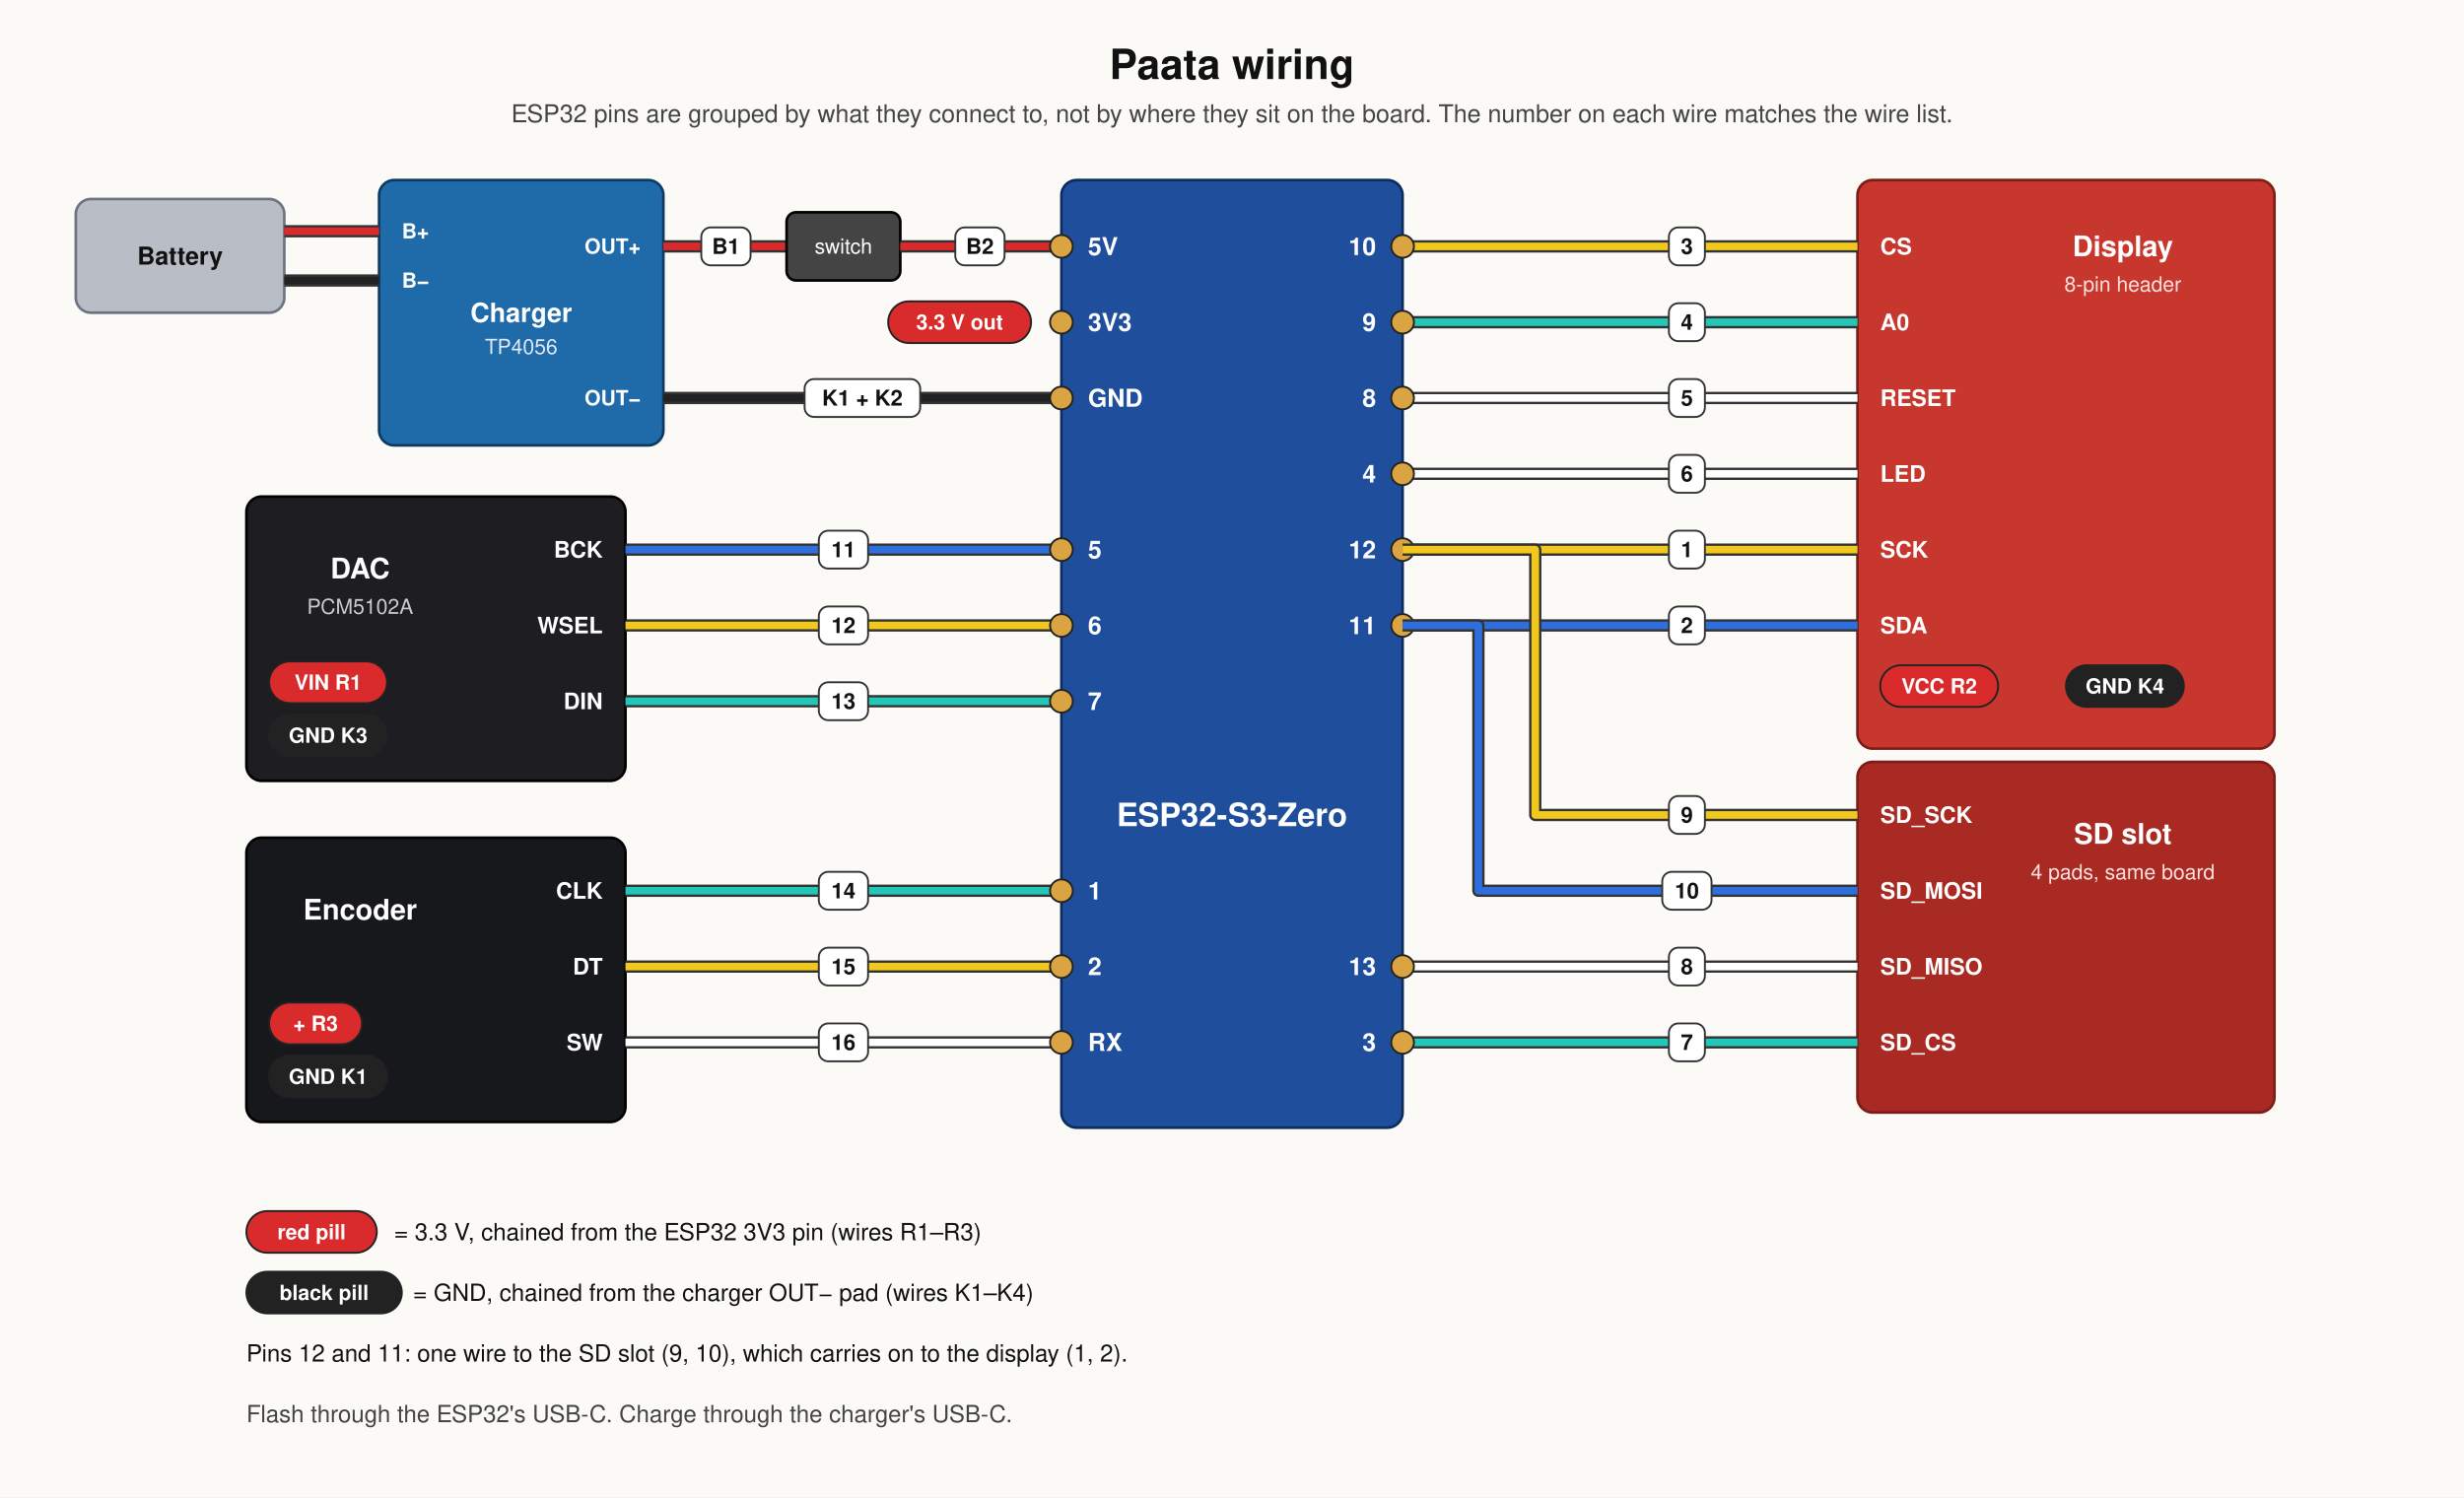
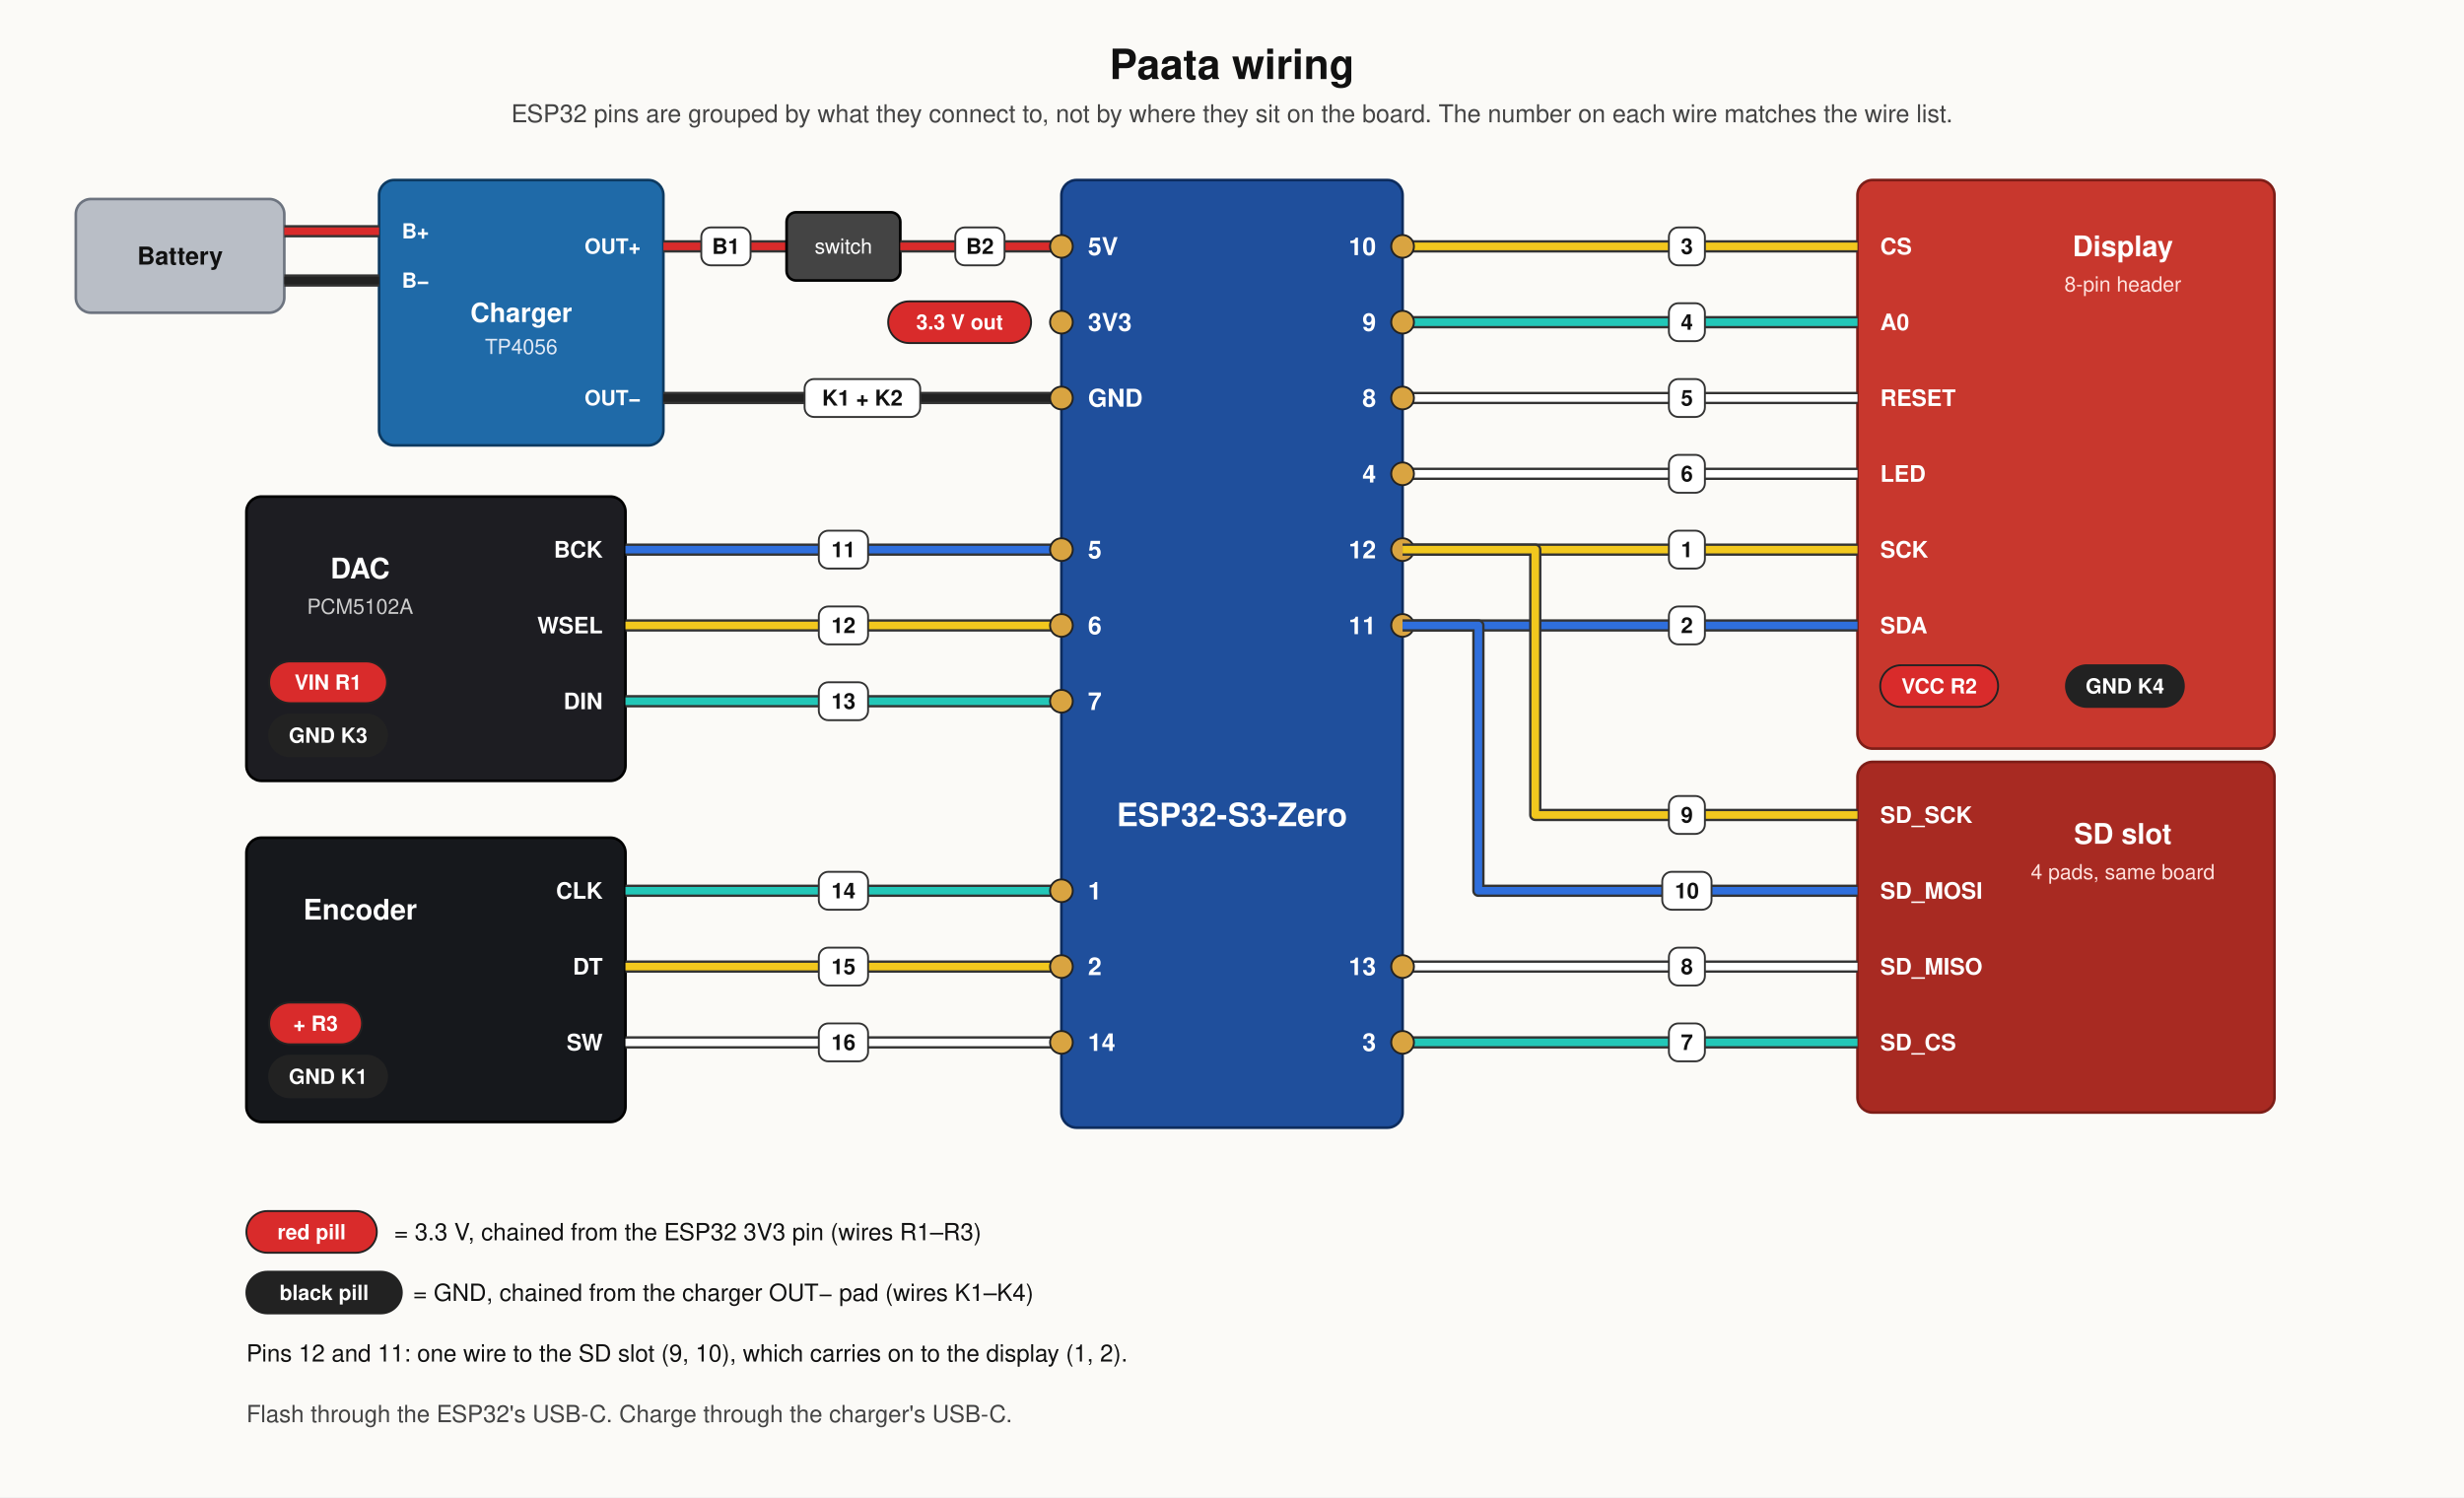
<svg xmlns="http://www.w3.org/2000/svg" viewBox="0 0 1300 790" width="1300" height="790" font-family="Helvetica, Arial, sans-serif">
  <rect width="1300" height="790" fill="#fbfaf7" />
  <text x="650.0" y="41.7" font-size="22" text-anchor="middle" fill="#111" font-weight="bold">Paata wiring</text>
  <text x="650.0" y="64.5" font-size="13" text-anchor="middle" fill="#444" font-weight="normal">ESP32 pins are grouped by what they connect to, not by where they sit on the board. The number on each wire matches the wire list.</text>
  <rect x="560" y="95" width="180" height="500" rx="8" fill="#1f4f9c" stroke="#0d2c5e" stroke-width="1.4" />
  <text x="650" y="435.9" font-size="17" text-anchor="middle" fill="#fff" font-weight="bold">ESP32-S3-Zero</text>
  <rect x="40" y="105" width="110" height="60" rx="8" fill="#b9bec6" stroke="#6d7480" stroke-width="1.4" />
  <text x="95" y="139.6" font-size="13" text-anchor="middle" fill="#111" font-weight="bold">Battery</text>
  <rect x="200" y="95" width="150" height="140" rx="8" fill="#1f6aa8" stroke="#0d3a61" stroke-width="1.4" />
  <text x="275" y="169.9" font-size="14" text-anchor="middle" fill="#fff" font-weight="bold">Charger</text>
  <text x="275" y="186.8" font-size="11" text-anchor="middle" fill="#dfe8f5" font-weight="normal">TP4056</text>
  <text x="212" y="125.8" font-size="11" text-anchor="start" fill="#fff" font-weight="bold">B+</text>
  <text x="212" y="151.8" font-size="11" text-anchor="start" fill="#fff" font-weight="bold">B−</text>
  <text x="338" y="133.8" font-size="11" text-anchor="end" fill="#fff" font-weight="bold">OUT+</text>
  <text x="338" y="213.8" font-size="11" text-anchor="end" fill="#fff" font-weight="bold">OUT−</text>
  <polyline points="150,122 200,122" fill="none" stroke="#333" stroke-width="6.5" stroke-linejoin="round" />
  <polyline points="150,122 200,122" fill="none" stroke="#d92b2b" stroke-width="4" stroke-linejoin="round" />
  <polyline points="150,148 200,148" fill="none" stroke="#333" stroke-width="6.5" stroke-linejoin="round" />
  <polyline points="150,148 200,148" fill="none" stroke="#222" stroke-width="4" stroke-linejoin="round" />
  <polyline points="350,130 415,130" fill="none" stroke="#333" stroke-width="6.5" stroke-linejoin="round" />
  <polyline points="350,130 415,130" fill="none" stroke="#d92b2b" stroke-width="4" stroke-linejoin="round" />
  <rect x="370.0" y="120" width="26" height="20" rx="5" fill="#fff" stroke="#333" />
  <text x="383" y="134.0" font-size="11.5" text-anchor="middle" fill="#111" font-weight="bold">B1</text>
  <rect x="415" y="112" width="60" height="36" rx="5" fill="#444" stroke="#000" stroke-width="1.4" />
  <text x="445" y="133.8" font-size="11" text-anchor="middle" fill="#fff" font-weight="normal">switch</text>
  <polyline points="475,130 560,130" fill="none" stroke="#333" stroke-width="6.5" stroke-linejoin="round" />
  <polyline points="475,130 560,130" fill="none" stroke="#d92b2b" stroke-width="4" stroke-linejoin="round" />
  <rect x="504.0" y="120" width="26" height="20" rx="5" fill="#fff" stroke="#333" />
  <text x="517" y="134.0" font-size="11.5" text-anchor="middle" fill="#111" font-weight="bold">B2</text>
  <polyline points="350,210 560,210" fill="none" stroke="#333" stroke-width="6.5" stroke-linejoin="round" />
  <polyline points="350,210 560,210" fill="none" stroke="#222" stroke-width="4" stroke-linejoin="round" />
  <rect x="424.5" y="200" width="61" height="20" rx="5" fill="#fff" stroke="#333" />
  <text x="455" y="214.0" font-size="11.5" text-anchor="middle" fill="#111" font-weight="bold">K1 + K2</text>
  <circle cx="560" cy="130" r="6" fill="#d9a441" stroke="#222" />
  <text x="574" y="134.6" font-size="13" text-anchor="start" fill="#fff" font-weight="bold">5V</text>
  <circle cx="560" cy="170" r="6" fill="#d9a441" stroke="#222" />
  <text x="574" y="174.6" font-size="13" text-anchor="start" fill="#fff" font-weight="bold">3V3</text>
  <circle cx="560" cy="210" r="6" fill="#d9a441" stroke="#222" />
  <text x="574" y="214.6" font-size="13" text-anchor="start" fill="#fff" font-weight="bold">GND</text>
  <rect x="468.6" y="159" width="75.4" height="22" rx="11" fill="#d92b2b" stroke="#222" />
  <text x="506.3" y="173.8" font-size="11" text-anchor="middle" fill="#fff" font-weight="bold">3.3 V out</text>
  <rect x="130" y="262" width="200" height="150" rx="8" fill="#1d1d22" stroke="#000" stroke-width="1.4" />
  <text x="190" y="305.2" font-size="15" text-anchor="middle" fill="#fff" font-weight="bold">DAC</text>
  <text x="190" y="323.9" font-size="11" text-anchor="middle" fill="#ccc" font-weight="normal">PCM5102A</text>
  <polyline points="330,290 560,290" fill="none" stroke="#333" stroke-width="6.5" stroke-linejoin="round" />
  <polyline points="330,290 560,290" fill="none" stroke="#2f6fdd" stroke-width="4" stroke-linejoin="round" />
  <rect x="432.0" y="280" width="26" height="20" rx="5" fill="#fff" stroke="#333" />
  <text x="445" y="294.0" font-size="11.5" text-anchor="middle" fill="#111" font-weight="bold">11</text>
  <text x="318" y="294.2" font-size="12" text-anchor="end" fill="#fff" font-weight="bold">BCK</text>
  <circle cx="560" cy="290" r="6" fill="#d9a441" stroke="#222" />
  <text x="574" y="294.6" font-size="13" text-anchor="start" fill="#fff" font-weight="bold">5</text>
  <polyline points="330,330 560,330" fill="none" stroke="#333" stroke-width="6.5" stroke-linejoin="round" />
  <polyline points="330,330 560,330" fill="none" stroke="#f2c81e" stroke-width="4" stroke-linejoin="round" />
  <rect x="432.0" y="320" width="26" height="20" rx="5" fill="#fff" stroke="#333" />
  <text x="445" y="334.0" font-size="11.5" text-anchor="middle" fill="#111" font-weight="bold">12</text>
  <text x="318" y="334.2" font-size="12" text-anchor="end" fill="#fff" font-weight="bold">WSEL</text>
  <circle cx="560" cy="330" r="6" fill="#d9a441" stroke="#222" />
  <text x="574" y="334.6" font-size="13" text-anchor="start" fill="#fff" font-weight="bold">6</text>
  <polyline points="330,370 560,370" fill="none" stroke="#333" stroke-width="6.5" stroke-linejoin="round" />
  <polyline points="330,370 560,370" fill="none" stroke="#22c7b8" stroke-width="4" stroke-linejoin="round" />
  <rect x="432.0" y="360" width="26" height="20" rx="5" fill="#fff" stroke="#333" />
  <text x="445" y="374.0" font-size="11.5" text-anchor="middle" fill="#111" font-weight="bold">13</text>
  <text x="318" y="374.2" font-size="12" text-anchor="end" fill="#fff" font-weight="bold">DIN</text>
  <circle cx="560" cy="370" r="6" fill="#d9a441" stroke="#222" />
  <text x="574" y="374.6" font-size="13" text-anchor="start" fill="#fff" font-weight="bold">7</text>
  <rect x="142" y="349" width="62.2" height="22" rx="11" fill="#d92b2b" stroke="#222" />
  <text x="173.1" y="363.9" font-size="11" text-anchor="middle" fill="#fff" font-weight="bold">VIN  R1</text>
  <rect x="142" y="377" width="62.2" height="22" rx="11" fill="#222" stroke="#222" />
  <text x="173.1" y="391.9" font-size="11" text-anchor="middle" fill="#fff" font-weight="bold">GND  K3</text>
  <rect x="130" y="442" width="200" height="150" rx="8" fill="#16181c" stroke="#000" stroke-width="1.4" />
  <text x="190" y="485.2" font-size="15" text-anchor="middle" fill="#fff" font-weight="bold">Encoder</text>
  <polyline points="330,470 560,470" fill="none" stroke="#333" stroke-width="6.5" stroke-linejoin="round" />
  <polyline points="330,470 560,470" fill="none" stroke="#22c7b8" stroke-width="4" stroke-linejoin="round" />
  <rect x="432.0" y="460" width="26" height="20" rx="5" fill="#fff" stroke="#333" />
  <text x="445" y="474.0" font-size="11.5" text-anchor="middle" fill="#111" font-weight="bold">14</text>
  <text x="318" y="474.2" font-size="12" text-anchor="end" fill="#fff" font-weight="bold">CLK</text>
  <circle cx="560" cy="470" r="6" fill="#d9a441" stroke="#222" />
  <text x="574" y="474.6" font-size="13" text-anchor="start" fill="#fff" font-weight="bold">1</text>
  <polyline points="330,510 560,510" fill="none" stroke="#333" stroke-width="6.5" stroke-linejoin="round" />
  <polyline points="330,510 560,510" fill="none" stroke="#f2c81e" stroke-width="4" stroke-linejoin="round" />
  <rect x="432.0" y="500" width="26" height="20" rx="5" fill="#fff" stroke="#333" />
  <text x="445" y="514.0" font-size="11.5" text-anchor="middle" fill="#111" font-weight="bold">15</text>
  <text x="318" y="514.2" font-size="12" text-anchor="end" fill="#fff" font-weight="bold">DT</text>
  <circle cx="560" cy="510" r="6" fill="#d9a441" stroke="#222" />
  <text x="574" y="514.5" font-size="13" text-anchor="start" fill="#fff" font-weight="bold">2</text>
  <polyline points="330,550 560,550" fill="none" stroke="#333" stroke-width="6.5" stroke-linejoin="round" />
  <polyline points="330,550 560,550" fill="none" stroke="#ffffff" stroke-width="4" stroke-linejoin="round" />
  <rect x="432.0" y="540" width="26" height="20" rx="5" fill="#fff" stroke="#333" />
  <text x="445" y="554.0" font-size="11.5" text-anchor="middle" fill="#111" font-weight="bold">16</text>
  <text x="318" y="554.2" font-size="12" text-anchor="end" fill="#fff" font-weight="bold">SW</text>
  <circle cx="560" cy="550" r="6" fill="#d9a441" stroke="#222" />
-   <text x="574" y="554.5" font-size="13" text-anchor="start" fill="#fff" font-weight="bold">RX</text>
+   <text x="574" y="554.5" font-size="13" text-anchor="start" fill="#fff" font-weight="bold">14</text>
  <rect x="142" y="529" width="49.0" height="22" rx="11" fill="#d92b2b" stroke="#222" />
  <text x="166.5" y="543.9" font-size="11" text-anchor="middle" fill="#fff" font-weight="bold">+  R3</text>
  <rect x="142" y="557" width="62.2" height="22" rx="11" fill="#222" stroke="#222" />
  <text x="173.1" y="571.9" font-size="11" text-anchor="middle" fill="#fff" font-weight="bold">GND  K1</text>
  <rect x="980" y="95" width="220" height="300" rx="8" fill="#c8372d" stroke="#7d1d17" stroke-width="1.4" />
  <text x="1120" y="135.2" font-size="15" text-anchor="middle" fill="#fff" font-weight="bold">Display</text>
  <text x="1120" y="153.8" font-size="11" text-anchor="middle" fill="#ffe1dd" font-weight="normal">8-pin header</text>
  <rect x="980" y="402" width="220" height="185" rx="8" fill="#a82a22" stroke="#7d1d17" stroke-width="1.4" />
  <text x="1120" y="445.2" font-size="15" text-anchor="middle" fill="#fff" font-weight="bold">SD slot</text>
  <text x="1120" y="463.9" font-size="11" text-anchor="middle" fill="#ffe1dd" font-weight="normal">4 pads, same board</text>
  <polyline points="740,130 980,130" fill="none" stroke="#333" stroke-width="6.5" stroke-linejoin="round" />
  <polyline points="740,130 980,130" fill="none" stroke="#f2c81e" stroke-width="4" stroke-linejoin="round" />
  <rect x="880.5" y="120" width="19" height="20" rx="5" fill="#fff" stroke="#333" />
  <text x="890" y="134.0" font-size="11.5" text-anchor="middle" fill="#111" font-weight="bold">3</text>
  <text x="992" y="134.2" font-size="12" text-anchor="start" fill="#fff" font-weight="bold">CS</text>
  <circle cx="740" cy="130" r="6" fill="#d9a441" stroke="#222" />
  <text x="726" y="134.6" font-size="13" text-anchor="end" fill="#fff" font-weight="bold">10</text>
  <polyline points="740,170 980,170" fill="none" stroke="#333" stroke-width="6.5" stroke-linejoin="round" />
  <polyline points="740,170 980,170" fill="none" stroke="#22c7b8" stroke-width="4" stroke-linejoin="round" />
  <rect x="880.5" y="160" width="19" height="20" rx="5" fill="#fff" stroke="#333" />
  <text x="890" y="174.0" font-size="11.5" text-anchor="middle" fill="#111" font-weight="bold">4</text>
  <text x="992" y="174.2" font-size="12" text-anchor="start" fill="#fff" font-weight="bold">A0</text>
  <circle cx="740" cy="170" r="6" fill="#d9a441" stroke="#222" />
  <text x="726" y="174.6" font-size="13" text-anchor="end" fill="#fff" font-weight="bold">9</text>
  <polyline points="740,210 980,210" fill="none" stroke="#333" stroke-width="6.5" stroke-linejoin="round" />
  <polyline points="740,210 980,210" fill="none" stroke="#ffffff" stroke-width="4" stroke-linejoin="round" />
  <rect x="880.5" y="200" width="19" height="20" rx="5" fill="#fff" stroke="#333" />
  <text x="890" y="214.0" font-size="11.5" text-anchor="middle" fill="#111" font-weight="bold">5</text>
  <text x="992" y="214.2" font-size="12" text-anchor="start" fill="#fff" font-weight="bold">RESET</text>
  <circle cx="740" cy="210" r="6" fill="#d9a441" stroke="#222" />
  <text x="726" y="214.6" font-size="13" text-anchor="end" fill="#fff" font-weight="bold">8</text>
  <polyline points="740,250 980,250" fill="none" stroke="#333" stroke-width="6.5" stroke-linejoin="round" />
  <polyline points="740,250 980,250" fill="none" stroke="#ffffff" stroke-width="4" stroke-linejoin="round" />
  <rect x="880.5" y="240" width="19" height="20" rx="5" fill="#fff" stroke="#333" />
  <text x="890" y="254.0" font-size="11.5" text-anchor="middle" fill="#111" font-weight="bold">6</text>
  <text x="992" y="254.2" font-size="12" text-anchor="start" fill="#fff" font-weight="bold">LED</text>
  <circle cx="740" cy="250" r="6" fill="#d9a441" stroke="#222" />
  <text x="726" y="254.6" font-size="13" text-anchor="end" fill="#fff" font-weight="bold">4</text>
  <polyline points="740,290 980,290" fill="none" stroke="#333" stroke-width="6.5" stroke-linejoin="round" />
  <polyline points="740,290 980,290" fill="none" stroke="#f2c81e" stroke-width="4" stroke-linejoin="round" />
  <rect x="880.5" y="280" width="19" height="20" rx="5" fill="#fff" stroke="#333" />
  <text x="890" y="294.0" font-size="11.5" text-anchor="middle" fill="#111" font-weight="bold">1</text>
  <text x="992" y="294.2" font-size="12" text-anchor="start" fill="#fff" font-weight="bold">SCK</text>
  <circle cx="740" cy="290" r="6" fill="#d9a441" stroke="#222" />
  <text x="726" y="294.6" font-size="13" text-anchor="end" fill="#fff" font-weight="bold">12</text>
  <polyline points="740,330 980,330" fill="none" stroke="#333" stroke-width="6.5" stroke-linejoin="round" />
  <polyline points="740,330 980,330" fill="none" stroke="#2f6fdd" stroke-width="4" stroke-linejoin="round" />
  <rect x="880.5" y="320" width="19" height="20" rx="5" fill="#fff" stroke="#333" />
  <text x="890" y="334.0" font-size="11.5" text-anchor="middle" fill="#111" font-weight="bold">2</text>
  <text x="992" y="334.2" font-size="12" text-anchor="start" fill="#fff" font-weight="bold">SDA</text>
  <circle cx="740" cy="330" r="6" fill="#d9a441" stroke="#222" />
  <text x="726" y="334.6" font-size="13" text-anchor="end" fill="#fff" font-weight="bold">11</text>
  <polyline points="740,290 810,290 810,430 980,430" fill="none" stroke="#333" stroke-width="6.5" stroke-linejoin="round" />
  <polyline points="740,290 810,290 810,430 980,430" fill="none" stroke="#f2c81e" stroke-width="4" stroke-linejoin="round" />
  <rect x="880.5" y="420" width="19" height="20" rx="5" fill="#fff" stroke="#333" />
  <text x="890" y="434.0" font-size="11.5" text-anchor="middle" fill="#111" font-weight="bold">9</text>
  <polyline points="740,330 780,330 780,470 980,470" fill="none" stroke="#333" stroke-width="6.5" stroke-linejoin="round" />
  <polyline points="740,330 780,330 780,470 980,470" fill="none" stroke="#2f6fdd" stroke-width="4" stroke-linejoin="round" />
  <rect x="877.0" y="460" width="26" height="20" rx="5" fill="#fff" stroke="#333" />
  <text x="890" y="474.0" font-size="11.5" text-anchor="middle" fill="#111" font-weight="bold">10</text>
  <text x="992" y="434.2" font-size="12" text-anchor="start" fill="#fff" font-weight="bold">SD_SCK</text>
  <text x="992" y="474.2" font-size="12" text-anchor="start" fill="#fff" font-weight="bold">SD_MOSI</text>
  <polyline points="740,510 980,510" fill="none" stroke="#333" stroke-width="6.5" stroke-linejoin="round" />
  <polyline points="740,510 980,510" fill="none" stroke="#ffffff" stroke-width="4" stroke-linejoin="round" />
  <rect x="880.5" y="500" width="19" height="20" rx="5" fill="#fff" stroke="#333" />
  <text x="890" y="514.0" font-size="11.5" text-anchor="middle" fill="#111" font-weight="bold">8</text>
  <text x="992" y="514.2" font-size="12" text-anchor="start" fill="#fff" font-weight="bold">SD_MISO</text>
  <circle cx="740" cy="510" r="6" fill="#d9a441" stroke="#222" />
  <text x="726" y="514.5" font-size="13" text-anchor="end" fill="#fff" font-weight="bold">13</text>
  <polyline points="740,550 980,550" fill="none" stroke="#333" stroke-width="6.5" stroke-linejoin="round" />
  <polyline points="740,550 980,550" fill="none" stroke="#22c7b8" stroke-width="4" stroke-linejoin="round" />
  <rect x="880.5" y="540" width="19" height="20" rx="5" fill="#fff" stroke="#333" />
  <text x="890" y="554.0" font-size="11.5" text-anchor="middle" fill="#111" font-weight="bold">7</text>
  <text x="992" y="554.2" font-size="12" text-anchor="start" fill="#fff" font-weight="bold">SD_CS</text>
  <circle cx="740" cy="550" r="6" fill="#d9a441" stroke="#222" />
  <text x="726" y="554.5" font-size="13" text-anchor="end" fill="#fff" font-weight="bold">3</text>
  <rect x="992" y="351" width="62.2" height="22" rx="11" fill="#d92b2b" stroke="#222" />
  <text x="1023.1" y="365.9" font-size="11" text-anchor="middle" fill="#fff" font-weight="bold">VCC  R2</text>
  <rect x="1090" y="351" width="62.2" height="22" rx="11" fill="#222" stroke="#222" />
  <text x="1121.1" y="365.9" font-size="11" text-anchor="middle" fill="#fff" font-weight="bold">GND  K4</text>
  <rect x="130" y="639" width="68.8" height="22" rx="11" fill="#d92b2b" stroke="#222" />
  <text x="164.4" y="653.9" font-size="11" text-anchor="middle" fill="#fff" font-weight="bold">red pill</text>
  <text x="208" y="654.4" font-size="12.5" text-anchor="start" fill="#111" font-weight="normal">= 3.3 V, chained from the ESP32 3V3 pin (wires R1–R3)</text>
  <rect x="130" y="671" width="82.0" height="22" rx="11" fill="#222" stroke="#222" />
  <text x="171.0" y="685.9" font-size="11" text-anchor="middle" fill="#fff" font-weight="bold">black pill</text>
  <text x="218" y="686.4" font-size="12.5" text-anchor="start" fill="#111" font-weight="normal">= GND, chained from the charger OUT− pad (wires K1–K4)</text>
  <text x="130" y="718.4" font-size="12.5" text-anchor="start" fill="#111" font-weight="normal">Pins 12 and 11: one wire to the SD slot (9, 10), which carries on to the display (1, 2).</text>
  <text x="130" y="750.4" font-size="12.5" text-anchor="start" fill="#444" font-weight="normal">Flash through the ESP32's USB-C. Charge through the charger's USB-C.</text>
</svg>
